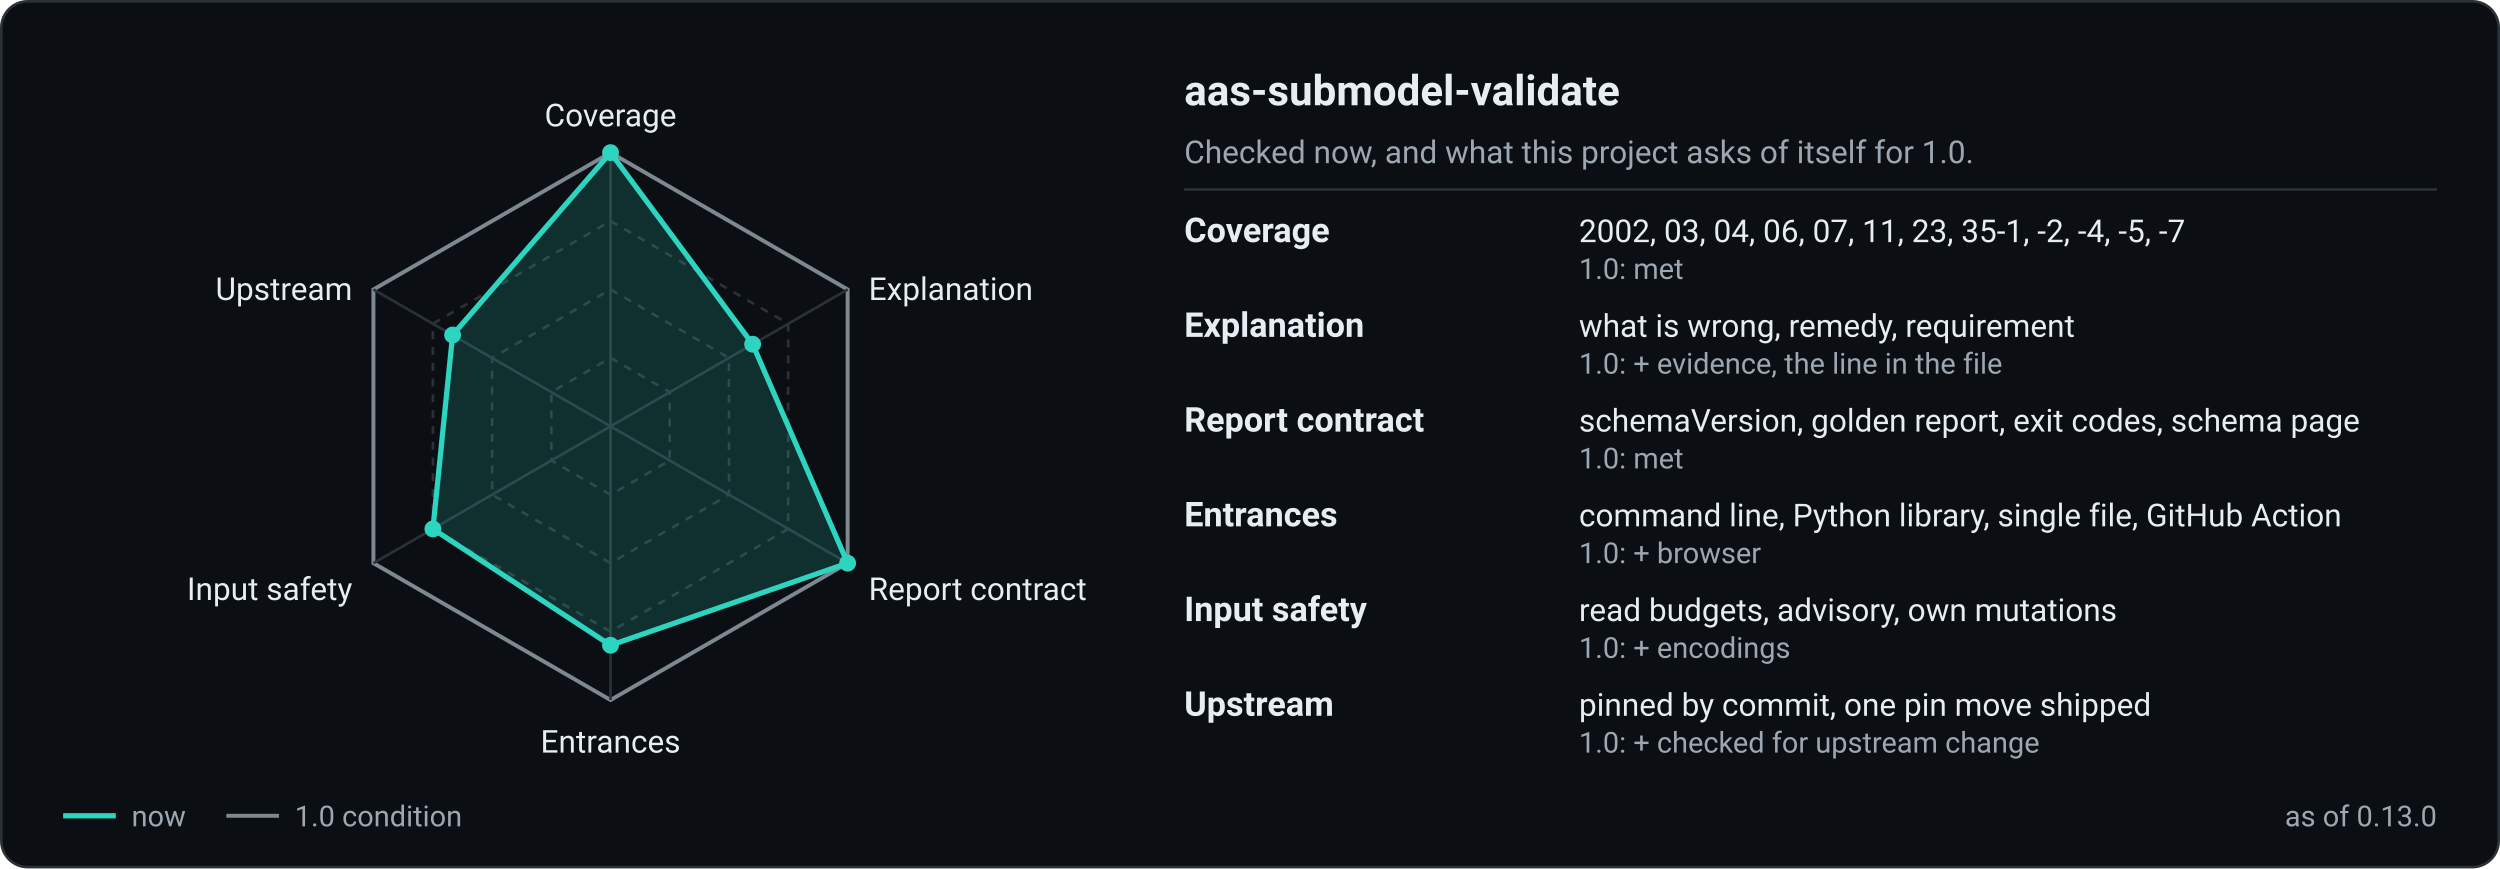
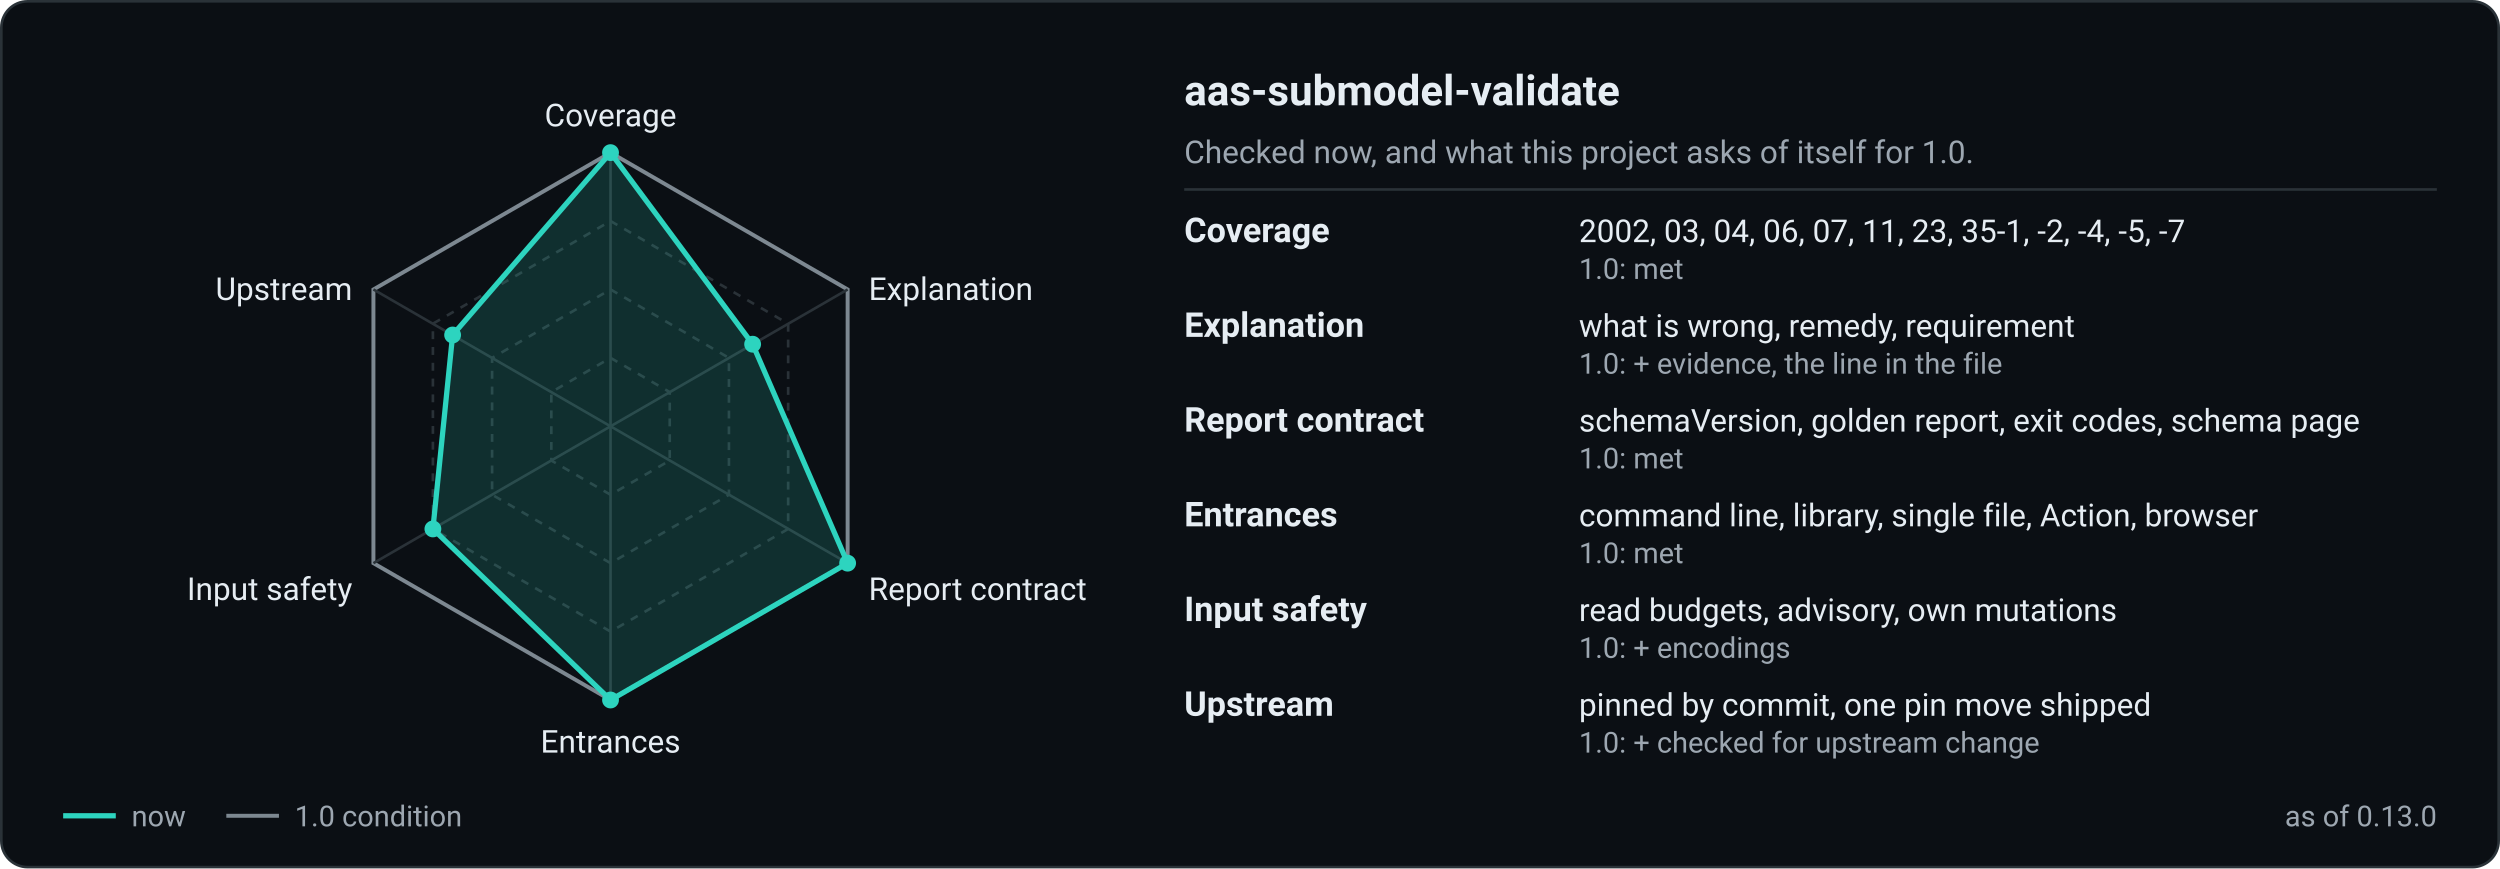
<svg xmlns="http://www.w3.org/2000/svg" width="950" height="330" viewBox="0 0 950 330" role="img" aria-labelledby="t d">
  <rect x="0.5" y="0.5" width="949" height="329" rx="10" fill="#0b0f14" stroke="#2a3238" />
  <polygon points="232.0,136.0 254.5,149.0 254.5,175.0 232.0,188.0 209.5,175.0 209.5,149.0" fill="none" stroke="#2a3238" stroke-width="1" stroke-dasharray="3 3" />
  <polygon points="232.0,110.0 277.0,136.0 277.0,188.0 232.0,214.0 187.0,188.0 187.0,136.0" fill="none" stroke="#2a3238" stroke-width="1" stroke-dasharray="3 3" />
  <polygon points="232.0,84.0 299.5,123.0 299.5,201.0 232.0,240.0 164.5,201.0 164.5,123.0" fill="none" stroke="#2a3238" stroke-width="1" stroke-dasharray="3 3" />
  <polygon points="232.0,58.0 322.1,110.0 322.1,214.0 232.0,266.0 141.9,214.0 141.9,110.0" fill="none" stroke="#7d8891" stroke-width="1.5" />
  <line x1="232" y1="162" x2="232.0" y2="58.0" stroke="#2a3238" stroke-width="1" />
  <line x1="232" y1="162" x2="322.1" y2="110.0" stroke="#2a3238" stroke-width="1" />
  <line x1="232" y1="162" x2="322.1" y2="214.0" stroke="#2a3238" stroke-width="1" />
  <line x1="232" y1="162" x2="232.0" y2="266.0" stroke="#2a3238" stroke-width="1" />
  <line x1="232" y1="162" x2="141.9" y2="214.0" stroke="#2a3238" stroke-width="1" />
  <line x1="232" y1="162" x2="141.9" y2="110.0" stroke="#2a3238" stroke-width="1" />
-   <polygon points="232.0,58.0 286.0,130.8 322.1,214.0 232.0,245.2 164.5,201.0 172.0,127.3" fill="#2dd4bf" fill-opacity="0.16" stroke="#2dd4bf" stroke-width="2" stroke-linejoin="round" />
+   <polygon points="232.0,58.0 286.0,130.8 322.1,214.0 232.0,266.0 164.5,201.0 172.0,127.3" fill="#2dd4bf" fill-opacity="0.16" stroke="#2dd4bf" stroke-width="2" stroke-linejoin="round" />
  <circle cx="232.0" cy="58.0" r="3.2" fill="#2dd4bf" />
  <circle cx="286.0" cy="130.8" r="3.2" fill="#2dd4bf" />
  <circle cx="322.1" cy="214.0" r="3.2" fill="#2dd4bf" />
-   <circle cx="232.0" cy="245.2" r="3.2" fill="#2dd4bf" />
+   <circle cx="232.0" cy="266.0" r="3.2" fill="#2dd4bf" />
  <circle cx="164.5" cy="201.0" r="3.2" fill="#2dd4bf" />
  <circle cx="172.0" cy="127.3" r="3.2" fill="#2dd4bf" />
  <text x="232.0" y="48.0" text-anchor="middle" font-family="-apple-system, 'Segoe UI', Roboto, 'Helvetica Neue', Arial, sans-serif" font-size="12" fill="#e6edf3">Coverage</text>
  <text x="330.1" y="114.0" text-anchor="start" font-family="-apple-system, 'Segoe UI', Roboto, 'Helvetica Neue', Arial, sans-serif" font-size="12" fill="#e6edf3">Explanation</text>
  <text x="330.1" y="228.0" text-anchor="start" font-family="-apple-system, 'Segoe UI', Roboto, 'Helvetica Neue', Arial, sans-serif" font-size="12" fill="#e6edf3">Report contract</text>
  <text x="232.0" y="286.0" text-anchor="middle" font-family="-apple-system, 'Segoe UI', Roboto, 'Helvetica Neue', Arial, sans-serif" font-size="12" fill="#e6edf3">Entrances</text>
  <text x="133.9" y="228.0" text-anchor="end" font-family="-apple-system, 'Segoe UI', Roboto, 'Helvetica Neue', Arial, sans-serif" font-size="12" fill="#e6edf3">Input safety</text>
  <text x="133.9" y="114.0" text-anchor="end" font-family="-apple-system, 'Segoe UI', Roboto, 'Helvetica Neue', Arial, sans-serif" font-size="12" fill="#e6edf3">Upstream</text>
  <line x1="24" y1="310" x2="44" y2="310" stroke="#2dd4bf" stroke-width="2" />
  <text x="50" y="314" font-family="-apple-system, 'Segoe UI', Roboto, 'Helvetica Neue', Arial, sans-serif" font-size="11" fill="#9da7b1">now</text>
  <line x1="86" y1="310" x2="106" y2="310" stroke="#7d8891" stroke-width="1.5" />
  <text x="112" y="314" font-family="-apple-system, 'Segoe UI', Roboto, 'Helvetica Neue', Arial, sans-serif" font-size="11" fill="#9da7b1">1.0 condition</text>
  <text x="926" y="314" text-anchor="end" font-family="-apple-system, 'Segoe UI', Roboto, 'Helvetica Neue', Arial, sans-serif" font-size="11" fill="#9da7b1">as of 0.13.0</text>
  <text x="450" y="40" font-family="-apple-system, 'Segoe UI', Roboto, 'Helvetica Neue', Arial, sans-serif" font-size="16" font-weight="600" fill="#e6edf3">aas-submodel-validate</text>
  <text x="450" y="62" font-family="-apple-system, 'Segoe UI', Roboto, 'Helvetica Neue', Arial, sans-serif" font-size="12" fill="#9da7b1">Checked now, and what this project asks of itself for 1.0.</text>
  <line x1="450" y1="72" x2="926" y2="72" stroke="#2a3238" />
  <text x="450" y="92" font-family="-apple-system, 'Segoe UI', Roboto, 'Helvetica Neue', Arial, sans-serif" font-size="13" font-weight="600" fill="#e6edf3">Coverage</text>
  <text x="600" y="92" font-family="-apple-system, 'Segoe UI', Roboto, 'Helvetica Neue', Arial, sans-serif" font-size="12" fill="#e6edf3">2002, 03, 04, 06, 07, 11, 23, 35-1, -2, -4, -5, -7</text>
  <text x="600" y="106" font-family="-apple-system, 'Segoe UI', Roboto, 'Helvetica Neue', Arial, sans-serif" font-size="11" fill="#9da7b1">1.0: met</text>
  <text x="450" y="128" font-family="-apple-system, 'Segoe UI', Roboto, 'Helvetica Neue', Arial, sans-serif" font-size="13" font-weight="600" fill="#e6edf3">Explanation</text>
  <text x="600" y="128" font-family="-apple-system, 'Segoe UI', Roboto, 'Helvetica Neue', Arial, sans-serif" font-size="12" fill="#e6edf3">what is wrong, remedy, requirement</text>
  <text x="600" y="142" font-family="-apple-system, 'Segoe UI', Roboto, 'Helvetica Neue', Arial, sans-serif" font-size="11" fill="#9da7b1">1.0: + evidence, the line in the file</text>
  <text x="450" y="164" font-family="-apple-system, 'Segoe UI', Roboto, 'Helvetica Neue', Arial, sans-serif" font-size="13" font-weight="600" fill="#e6edf3">Report contract</text>
  <text x="600" y="164" font-family="-apple-system, 'Segoe UI', Roboto, 'Helvetica Neue', Arial, sans-serif" font-size="12" fill="#e6edf3">schemaVersion, golden report, exit codes, schema page</text>
  <text x="600" y="178" font-family="-apple-system, 'Segoe UI', Roboto, 'Helvetica Neue', Arial, sans-serif" font-size="11" fill="#9da7b1">1.0: met</text>
  <text x="450" y="200" font-family="-apple-system, 'Segoe UI', Roboto, 'Helvetica Neue', Arial, sans-serif" font-size="13" font-weight="600" fill="#e6edf3">Entrances</text>
-   <text x="600" y="200" font-family="-apple-system, 'Segoe UI', Roboto, 'Helvetica Neue', Arial, sans-serif" font-size="12" fill="#e6edf3">command line, Python library, single file, GitHub Action</text>
-   <text x="600" y="214" font-family="-apple-system, 'Segoe UI', Roboto, 'Helvetica Neue', Arial, sans-serif" font-size="11" fill="#9da7b1">1.0: + browser</text>
+   <text x="600" y="200" font-family="-apple-system, 'Segoe UI', Roboto, 'Helvetica Neue', Arial, sans-serif" font-size="12" fill="#e6edf3">command line, library, single file, Action, browser</text>
+   <text x="600" y="214" font-family="-apple-system, 'Segoe UI', Roboto, 'Helvetica Neue', Arial, sans-serif" font-size="11" fill="#9da7b1">1.0: met</text>
  <text x="450" y="236" font-family="-apple-system, 'Segoe UI', Roboto, 'Helvetica Neue', Arial, sans-serif" font-size="13" font-weight="600" fill="#e6edf3">Input safety</text>
  <text x="600" y="236" font-family="-apple-system, 'Segoe UI', Roboto, 'Helvetica Neue', Arial, sans-serif" font-size="12" fill="#e6edf3">read budgets, advisory, own mutations</text>
  <text x="600" y="250" font-family="-apple-system, 'Segoe UI', Roboto, 'Helvetica Neue', Arial, sans-serif" font-size="11" fill="#9da7b1">1.0: + encodings</text>
  <text x="450" y="272" font-family="-apple-system, 'Segoe UI', Roboto, 'Helvetica Neue', Arial, sans-serif" font-size="13" font-weight="600" fill="#e6edf3">Upstream</text>
  <text x="600" y="272" font-family="-apple-system, 'Segoe UI', Roboto, 'Helvetica Neue', Arial, sans-serif" font-size="12" fill="#e6edf3">pinned by commit, one pin move shipped</text>
  <text x="600" y="286" font-family="-apple-system, 'Segoe UI', Roboto, 'Helvetica Neue', Arial, sans-serif" font-size="11" fill="#9da7b1">1.0: + checked for upstream change</text>
</svg>
